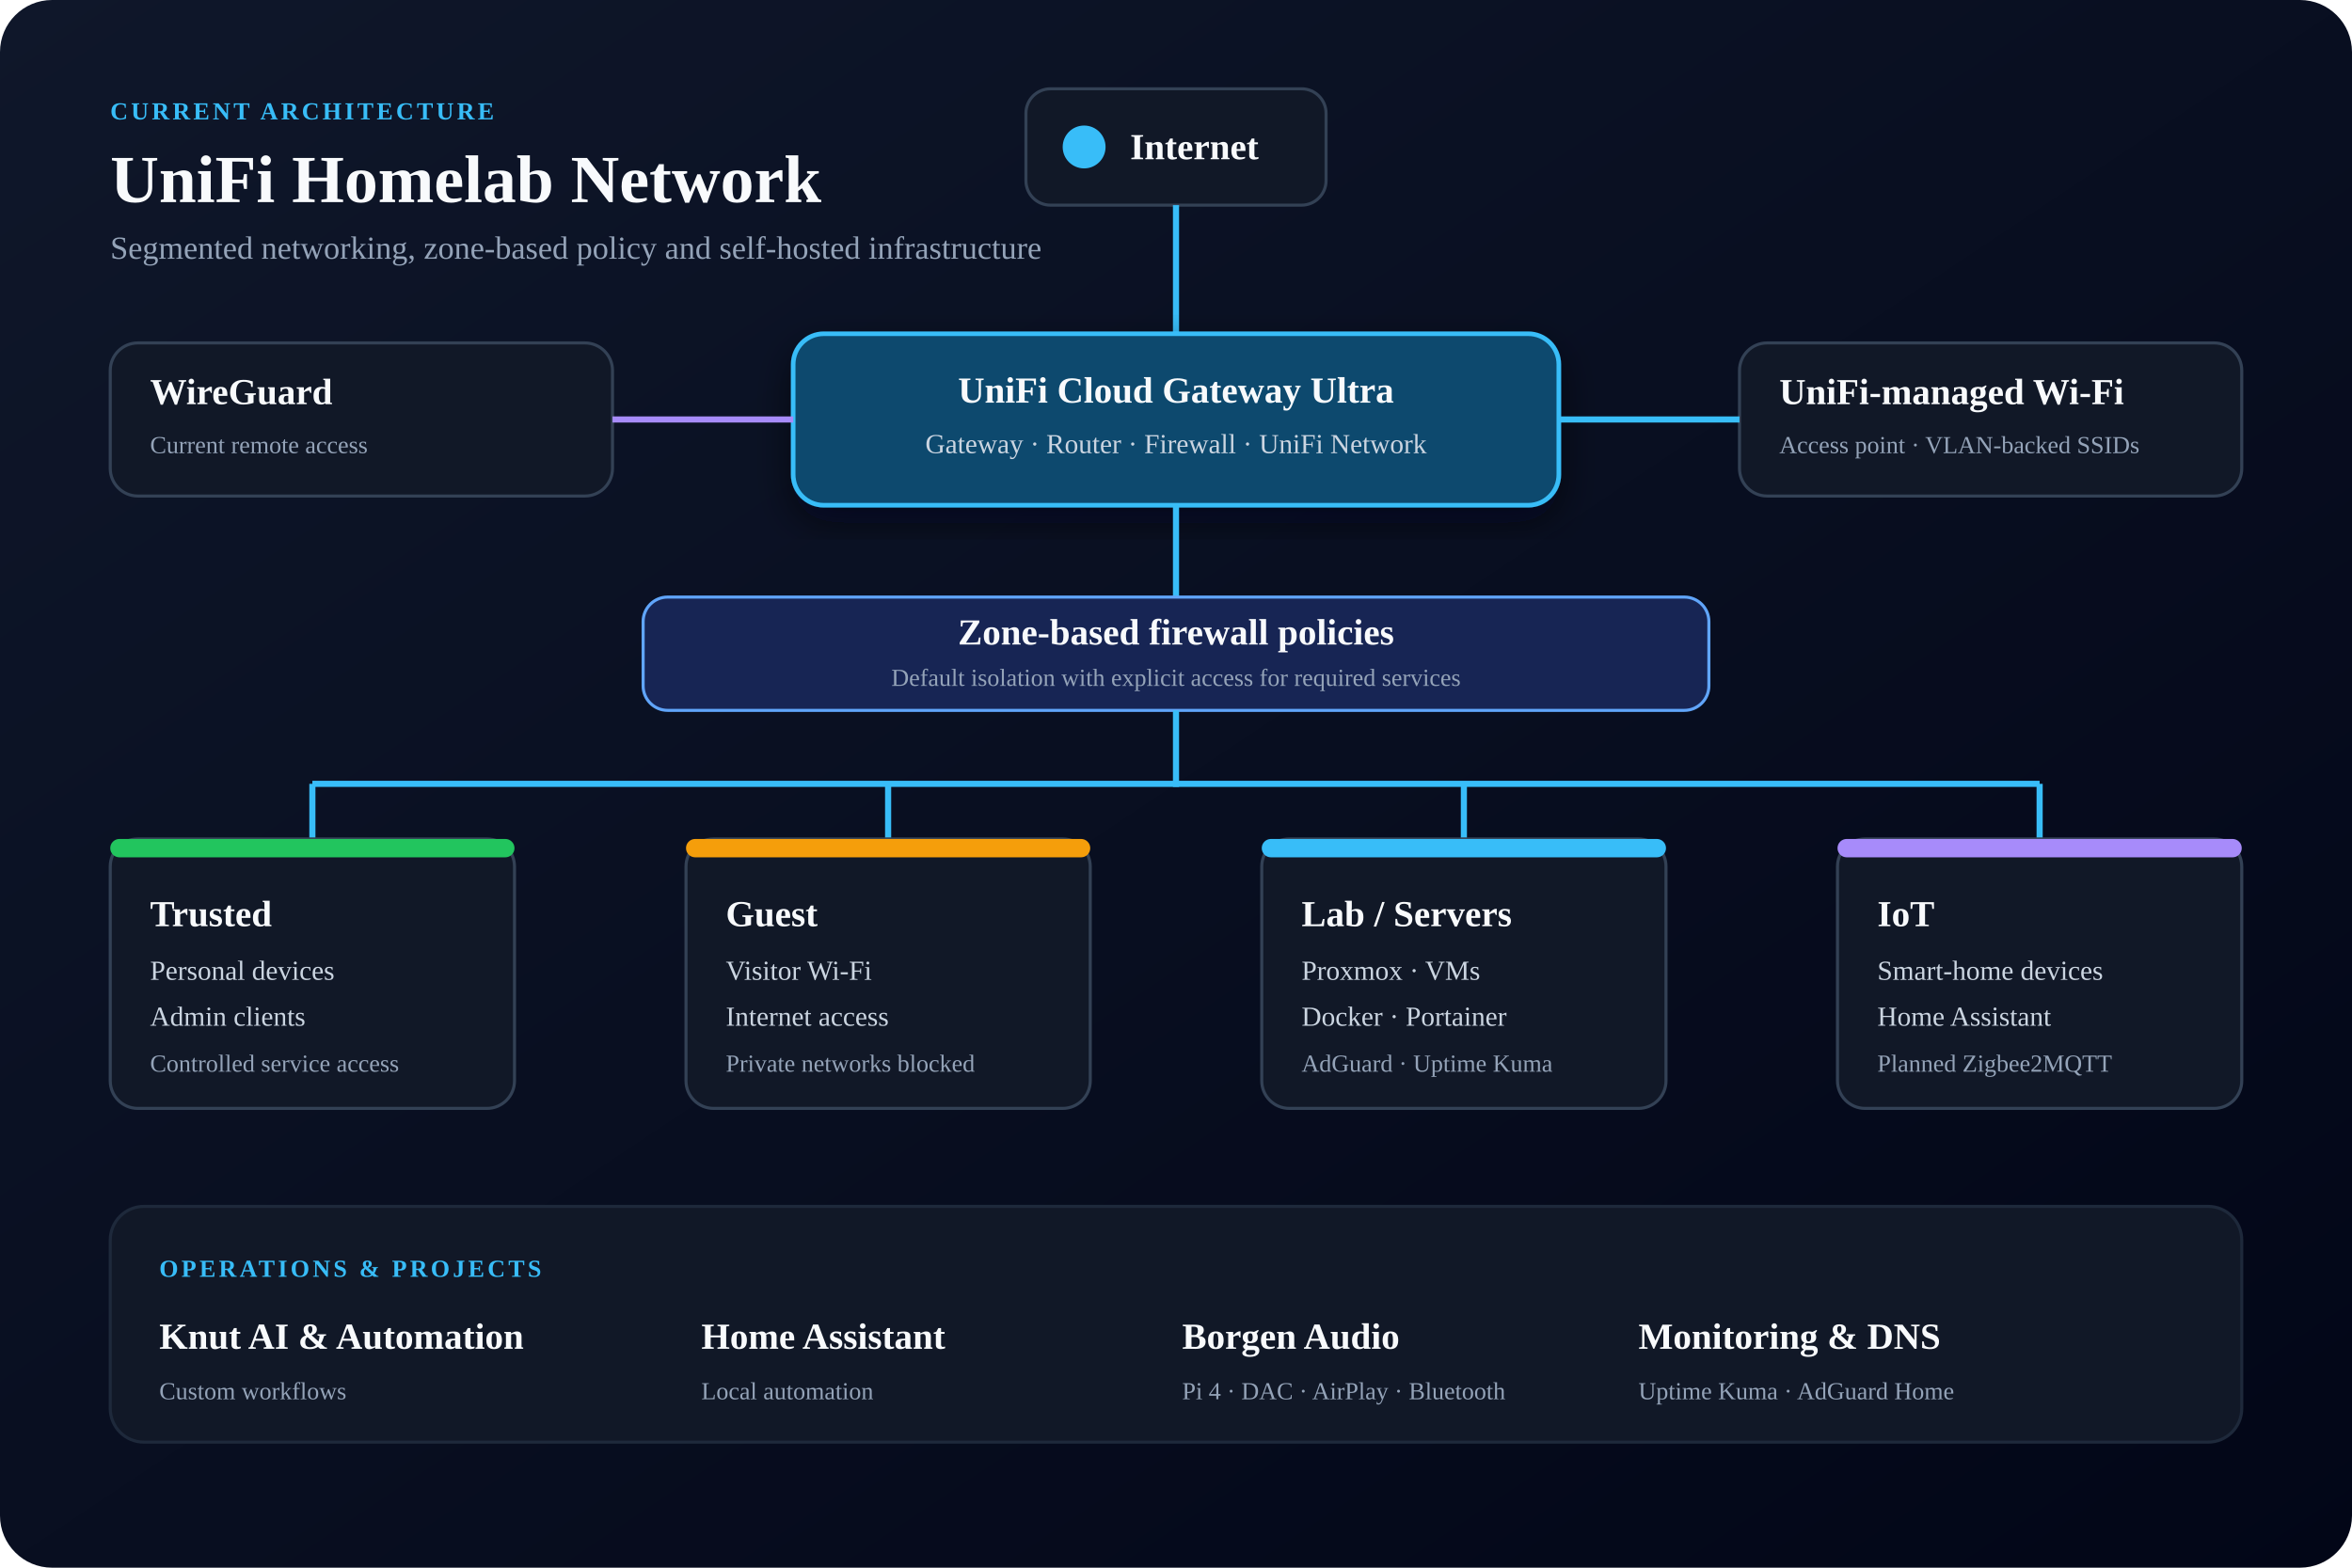
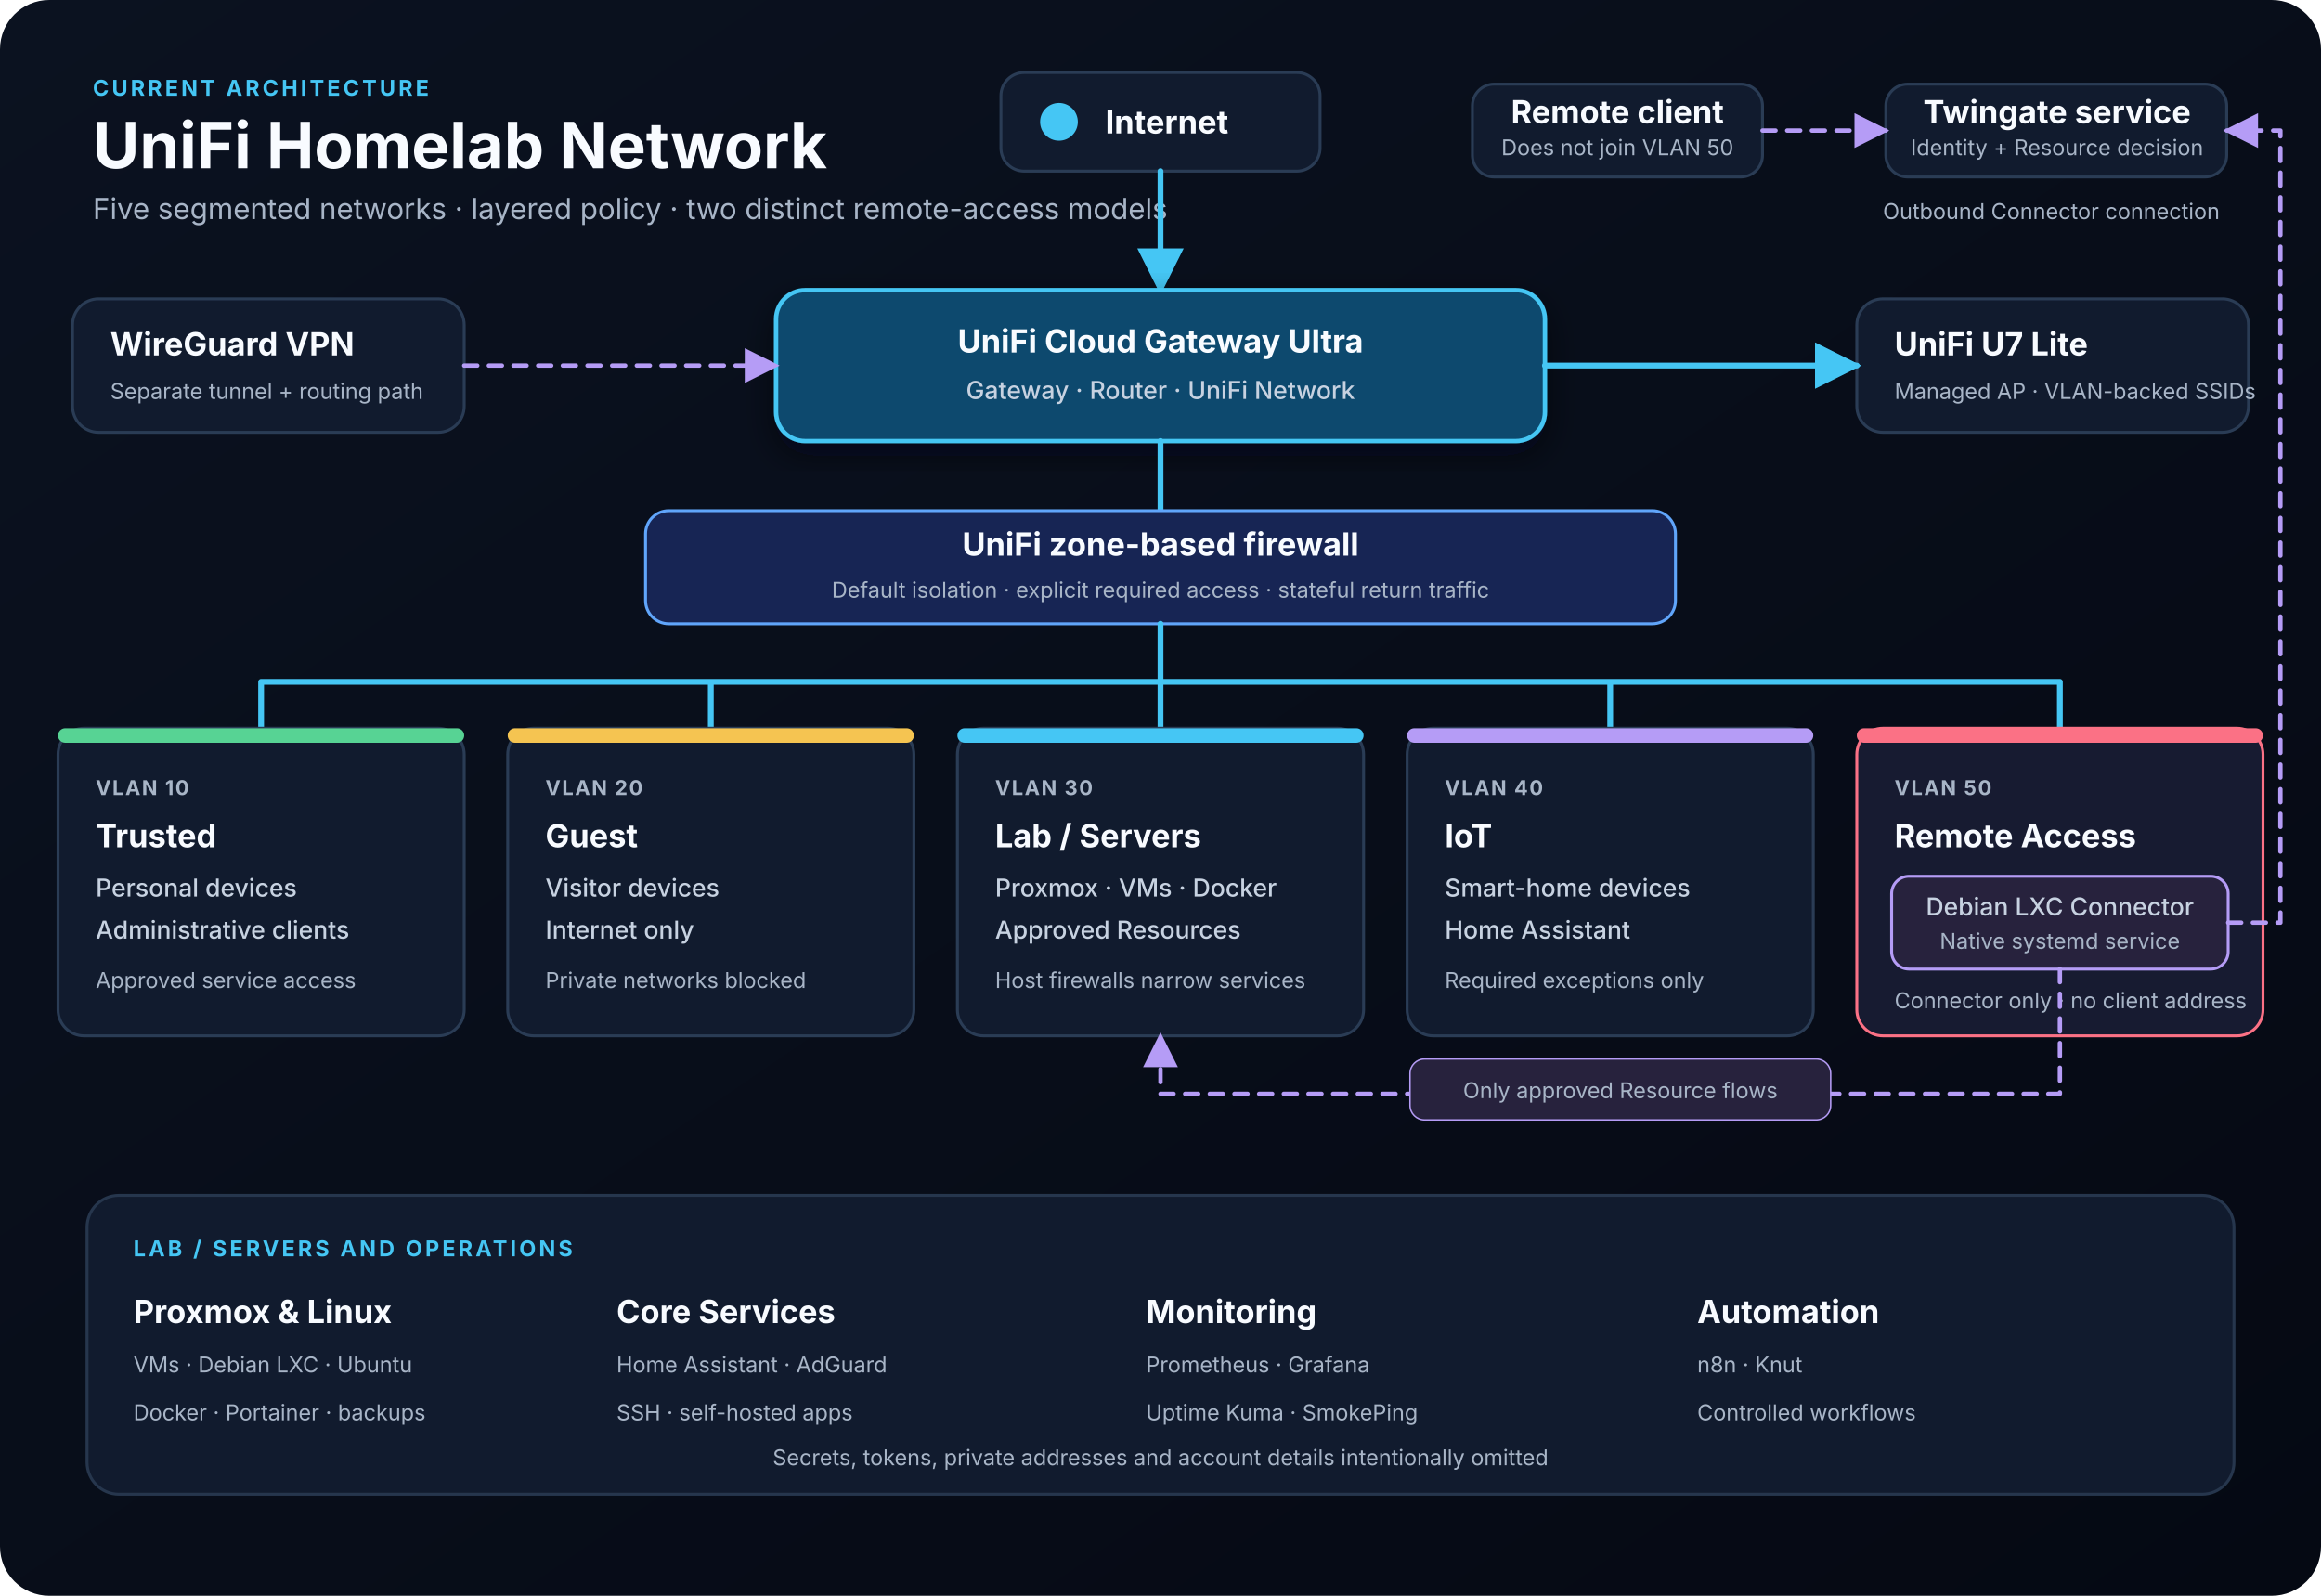
- <svg xmlns="http://www.w3.org/2000/svg" width="1536" height="1024" viewBox="0 0 1536 1024" role="img" aria-labelledby="title desc">
+ <svg xmlns="http://www.w3.org/2000/svg" width="1600" height="1100" viewBox="0 0 1600 1100" role="img" aria-labelledby="title desc">
  <defs>
    <linearGradient id="background" x1="0" y1="0" x2="1" y2="1">
-       <stop offset="0" stop-color="#0f172a" />
-       <stop offset="1" stop-color="#020617" />
+       <stop offset="0" stop-color="#0b1220" />
+       <stop offset="1" stop-color="#050913" />
    </linearGradient>
    <filter id="shadow" x="-20%" y="-20%" width="140%" height="140%">
-       <feDropShadow dx="0" dy="10" stdDeviation="12" flood-color="#020617" flood-opacity="0.55" />
+       <feDropShadow dx="0" dy="9" stdDeviation="11" flood-color="#020617" flood-opacity="0.52" />
    </filter>
+     <marker id="arrow-cyan" viewBox="0 0 10 10" refX="9" refY="5" markerWidth="8" markerHeight="8" orient="auto-start-reverse">
+       <path d="M0 0 10 5 0 10z" fill="#45c6f4" />
+     </marker>
+     <marker id="arrow-purple" viewBox="0 0 10 10" refX="9" refY="5" markerWidth="8" markerHeight="8" orient="auto-start-reverse">
+       <path d="M0 0 10 5 0 10z" fill="#b59cf6" />
+     </marker>
    <style>
-       .title { fill: #f8fafc; font-size: 44px; font-weight: 700; }
-       .subtitle { fill: #94a3b8; font-size: 21px; font-weight: 400; }
-       .heading { fill: #f8fafc; font-size: 24px; font-weight: 700; }
-       .label { fill: #cbd5e1; font-size: 18px; font-weight: 500; }
-       .small { fill: #94a3b8; font-size: 16px; font-weight: 400; }
-       .eyebrow { fill: #38bdf8; font-size: 16px; font-weight: 700; letter-spacing: 2px; }
-       .card { fill: #111827; stroke: #334155; stroke-width: 2; }
-       .primary { fill: #0c4a6e; stroke: #38bdf8; stroke-width: 3; }
-       .line { fill: none; stroke: #38bdf8; stroke-width: 4; stroke-linecap: round; stroke-linejoin: round; }
-       .dash { fill: none; stroke: #a78bfa; stroke-width: 3; stroke-dasharray: 10 10; stroke-linecap: round; }
+       .title{fill:#f8fbff;font:700 44px Inter,system-ui,sans-serif}.subtitle{fill:#a8b5c7;font:400 20px Inter,system-ui,sans-serif}.heading{fill:#f8fbff;font:700 22px Inter,system-ui,sans-serif}.label{fill:#c7d2e1;font:500 17px Inter,system-ui,sans-serif}.small{fill:#a8b5c7;font:400 15px Inter,system-ui,sans-serif}.eyebrow{fill:#45c6f4;font:700 15px Inter,system-ui,sans-serif;letter-spacing:2px}.vlan{fill:#a8b5c7;font:700 14px Inter,system-ui,sans-serif;letter-spacing:1px}.card{fill:#111b2e;stroke:#2a3c55;stroke-width:2}.primary{fill:#0c4a6e;stroke:#45c6f4;stroke-width:3}.line{fill:none;stroke:#45c6f4;stroke-width:4;stroke-linecap:round;stroke-linejoin:round}.access{fill:none;stroke:#b59cf6;stroke-width:3;stroke-dasharray:9 8;stroke-linecap:round;stroke-linejoin:round}.policy{fill:#172554;stroke:#60a5fa;stroke-width:2}
    </style>
  </defs>
-   <rect width="1536" height="1024" rx="34" fill="url(#background)" />
-   <text x="72" y="78" class="eyebrow">CURRENT ARCHITECTURE</text>
-   <text x="72" y="132" class="title">UniFi Homelab Network</text>
-   <text x="72" y="169" class="subtitle">Segmented networking, zone-based policy and self-hosted infrastructure</text>
-   <rect x="670" y="58" width="196" height="76" rx="16" class="card" />
-   <circle cx="708" cy="96" r="14" fill="#38bdf8" />
-   <text x="738" y="104" class="heading">Internet</text>
-   <rect x="766" y="134" width="4" height="84" fill="#38bdf8" />
-   <rect x="518" y="218" width="500" height="112" rx="20" class="primary" filter="url(#shadow)" />
-   <text x="768" y="263" text-anchor="middle" class="heading">UniFi Cloud Gateway Ultra</text>
-   <text x="768" y="296" text-anchor="middle" class="label">Gateway · Router · Firewall · UniFi Network</text>
-   <rect x="72" y="224" width="328" height="100" rx="18" class="card" />
-   <text x="98" y="264" class="heading">WireGuard</text>
-   <text x="98" y="296" class="small">Current remote access</text>
-   <rect x="400" y="272" width="118" height="4" fill="#a78bfa" />
-   <rect x="1136" y="224" width="328" height="100" rx="18" class="card" />
-   <text x="1162" y="264" class="heading">UniFi-managed Wi-Fi</text>
-   <text x="1162" y="296" class="small">Access point · VLAN-backed SSIDs</text>
-   <rect x="1018" y="272" width="118" height="4" fill="#38bdf8" />
-   <rect x="766" y="330" width="4" height="60" fill="#38bdf8" />
-   <rect x="420" y="390" width="696" height="74" rx="16" fill="#172554" stroke="#60a5fa" stroke-width="2" />
-   <text x="768" y="421" text-anchor="middle" class="heading">Zone-based firewall policies</text>
-   <text x="768" y="448" text-anchor="middle" class="small">Default isolation with explicit access for required services</text>
-   <rect x="766" y="464" width="4" height="50" fill="#38bdf8" />
-   <rect x="204" y="510" width="1128" height="4" fill="#38bdf8" />
-   <rect x="202" y="512" width="4" height="36" fill="#38bdf8" />
-   <rect x="578" y="512" width="4" height="36" fill="#38bdf8" />
-   <rect x="954" y="512" width="4" height="36" fill="#38bdf8" />
-   <rect x="1330" y="512" width="4" height="36" fill="#38bdf8" />
-   <rect x="72" y="548" width="264" height="176" rx="18" class="card" />
-   <rect x="72" y="548" width="264" height="12" rx="6" fill="#22c55e" />
-   <text x="98" y="605" class="heading">Trusted</text>
-   <text x="98" y="640" class="label">Personal devices</text>
-   <text x="98" y="670" class="label">Admin clients</text>
-   <text x="98" y="700" class="small">Controlled service access</text>
-   <rect x="448" y="548" width="264" height="176" rx="18" class="card" />
-   <rect x="448" y="548" width="264" height="12" rx="6" fill="#f59e0b" />
-   <text x="474" y="605" class="heading">Guest</text>
-   <text x="474" y="640" class="label">Visitor Wi-Fi</text>
-   <text x="474" y="670" class="label">Internet access</text>
-   <text x="474" y="700" class="small">Private networks blocked</text>
-   <rect x="824" y="548" width="264" height="176" rx="18" class="card" />
-   <rect x="824" y="548" width="264" height="12" rx="6" fill="#38bdf8" />
-   <text x="850" y="605" class="heading">Lab / Servers</text>
-   <text x="850" y="640" class="label">Proxmox · VMs</text>
-   <text x="850" y="670" class="label">Docker · Portainer</text>
-   <text x="850" y="700" class="small">AdGuard · Uptime Kuma</text>
-   <rect x="1200" y="548" width="264" height="176" rx="18" class="card" />
-   <rect x="1200" y="548" width="264" height="12" rx="6" fill="#a78bfa" />
-   <text x="1226" y="605" class="heading">IoT</text>
-   <text x="1226" y="640" class="label">Smart-home devices</text>
-   <text x="1226" y="670" class="label">Home Assistant</text>
-   <text x="1226" y="700" class="small">Planned Zigbee2MQTT</text>
-   <rect x="72" y="788" width="1392" height="154" rx="22" fill="#111827" stroke="#1e293b" stroke-width="2" />
-   <text x="104" y="834" class="eyebrow">OPERATIONS &amp; PROJECTS</text>
-   <text x="104" y="881" class="heading">Knut AI &amp; Automation</text>
-   <text x="458" y="881" class="heading">Home Assistant</text>
-   <text x="772" y="881" class="heading">Borgen Audio</text>
-   <text x="1070" y="881" class="heading">Monitoring &amp; DNS</text>
-   <text x="104" y="914" class="small">Custom workflows</text>
-   <text x="458" y="914" class="small">Local automation</text>
-   <text x="772" y="914" class="small">Pi 4 · DAC · AirPlay · Bluetooth</text>
-   <text x="1070" y="914" class="small">Uptime Kuma · AdGuard Home</text>
+   <rect width="1600" height="1100" rx="34" fill="url(#background)" />
+   <text x="64" y="66" class="eyebrow">CURRENT ARCHITECTURE</text>
+   <text x="64" y="116" class="title">UniFi Homelab Network</text>
+   <text x="64" y="151" class="subtitle">Five segmented networks · layered policy · two distinct remote-access models</text>
+   <rect x="690" y="50" width="220" height="68" rx="16" class="card" />
+   <circle cx="730" cy="84" r="13" fill="#45c6f4" />
+   <text x="762" y="92" class="heading">Internet</text>
+   <path d="M800 118V200" class="line" marker-end="url(#arrow-cyan)" />
+   <rect x="535" y="200" width="530" height="104" rx="20" class="primary" filter="url(#shadow)" />
+   <text x="800" y="243" text-anchor="middle" class="heading">UniFi Cloud Gateway Ultra</text>
+   <text x="800" y="275" text-anchor="middle" class="label">Gateway · Router · UniFi Network</text>
+   <rect x="50" y="206" width="270" height="92" rx="18" class="card" />
+   <text x="76" y="245" class="heading">WireGuard VPN</text>
+   <text x="76" y="275" class="small">Separate tunnel + routing path</text>
+   <path d="M320 252H535" class="access" marker-end="url(#arrow-purple)" />
+   <rect x="1280" y="206" width="270" height="92" rx="18" class="card" />
+   <text x="1306" y="245" class="heading">UniFi U7 Lite</text>
+   <text x="1306" y="275" class="small">Managed AP · VLAN-backed SSIDs</text>
+   <path d="M1065 252H1280" class="line" marker-end="url(#arrow-cyan)" />
+   <path d="M800 304V352" class="line" />
+   <rect x="445" y="352" width="710" height="78" rx="16" class="policy" />
+   <text x="800" y="383" text-anchor="middle" class="heading">UniFi zone-based firewall</text>
+   <text x="800" y="412" text-anchor="middle" class="small">Default isolation · explicit required access · stateful return traffic</text>
+   <path d="M800 430V470M180 470H1420M180 470V502M490 470V502M800 470V502M1110 470V502M1420 470V502" class="line" />
+   <rect x="40" y="502" width="280" height="212" rx="18" class="card" />
+   <rect x="40" y="502" width="280" height="10" rx="5" fill="#57d394" />
+   <text x="66" y="548" class="vlan">VLAN 10</text>
+   <text x="66" y="584" class="heading">Trusted</text>
+   <text x="66" y="618" class="label">Personal devices</text>
+   <text x="66" y="647" class="label">Administrative clients</text>
+   <text x="66" y="681" class="small">Approved service access</text>
+   <rect x="350" y="502" width="280" height="212" rx="18" class="card" />
+   <rect x="350" y="502" width="280" height="10" rx="5" fill="#f5c451" />
+   <text x="376" y="548" class="vlan">VLAN 20</text>
+   <text x="376" y="584" class="heading">Guest</text>
+   <text x="376" y="618" class="label">Visitor devices</text>
+   <text x="376" y="647" class="label">Internet only</text>
+   <text x="376" y="681" class="small">Private networks blocked</text>
+   <rect x="660" y="502" width="280" height="212" rx="18" class="card" />
+   <rect x="660" y="502" width="280" height="10" rx="5" fill="#45c6f4" />
+   <text x="686" y="548" class="vlan">VLAN 30</text>
+   <text x="686" y="584" class="heading">Lab / Servers</text>
+   <text x="686" y="618" class="label">Proxmox · VMs · Docker</text>
+   <text x="686" y="647" class="label">Approved Resources</text>
+   <text x="686" y="681" class="small">Host firewalls narrow services</text>
+   <rect x="970" y="502" width="280" height="212" rx="18" class="card" />
+   <rect x="970" y="502" width="280" height="10" rx="5" fill="#b59cf6" />
+   <text x="996" y="548" class="vlan">VLAN 40</text>
+   <text x="996" y="584" class="heading">IoT</text>
+   <text x="996" y="618" class="label">Smart-home devices</text>
+   <text x="996" y="647" class="label">Home Assistant</text>
+   <text x="996" y="681" class="small">Required exceptions only</text>
+   <rect x="1280" y="502" width="280" height="212" rx="18" fill="#171b31" stroke="#fb7185" stroke-width="2" />
+   <rect x="1280" y="502" width="280" height="10" rx="5" fill="#fb7185" />
+   <text x="1306" y="548" class="vlan">VLAN 50</text>
+   <text x="1306" y="584" class="heading">Remote Access</text>
+   <rect x="1304" y="604" width="232" height="64" rx="12" fill="#27223d" stroke="#b59cf6" stroke-width="2" />
+   <text x="1420" y="631" text-anchor="middle" class="label">Debian LXC Connector</text>
+   <text x="1420" y="654" text-anchor="middle" class="small">Native systemd service</text>
+   <text x="1306" y="695" class="small">Connector only · no client address</text>
+   <rect x="1015" y="58" width="200" height="64" rx="15" class="card" />
+   <text x="1115" y="85" text-anchor="middle" class="heading">Remote client</text>
+   <text x="1115" y="107" text-anchor="middle" class="small">Does not join VLAN 50</text>
+   <rect x="1300" y="58" width="235" height="64" rx="15" class="card" />
+   <text x="1418" y="85" text-anchor="middle" class="heading">Twingate service</text>
+   <text x="1418" y="107" text-anchor="middle" class="small">Identity + Resource decision</text>
+   <path d="M1215 90H1300" class="access" marker-end="url(#arrow-purple)" />
+   <path d="M1536 636H1572V90H1535" class="access" marker-end="url(#arrow-purple)" />
+   <text x="1298" y="151" class="small">Outbound Connector connection</text>
+   <path d="M1420 668V754H800V714" class="access" marker-end="url(#arrow-purple)" />
+   <rect x="972" y="730" width="290" height="42" rx="10" fill="#27223d" stroke="#b59cf6" />
+   <text x="1117" y="757" text-anchor="middle" class="small">Only approved Resource flows</text>
+   <rect x="60" y="824" width="1480" height="206" rx="22" fill="#111b2e" stroke="#26364d" stroke-width="2" />
+   <text x="92" y="866" class="eyebrow">LAB / SERVERS AND OPERATIONS</text>
+   <text x="92" y="912" class="heading">Proxmox &amp; Linux</text>
+   <text x="425" y="912" class="heading">Core Services</text>
+   <text x="790" y="912" class="heading">Monitoring</text>
+   <text x="1170" y="912" class="heading">Automation</text>
+   <text x="92" y="946" class="small">VMs · Debian LXC · Ubuntu</text>
+   <text x="425" y="946" class="small">Home Assistant · AdGuard</text>
+   <text x="790" y="946" class="small">Prometheus · Grafana</text>
+   <text x="1170" y="946" class="small">n8n · Knut</text>
+   <text x="92" y="979" class="small">Docker · Portainer · backups</text>
+   <text x="425" y="979" class="small">SSH · self-hosted apps</text>
+   <text x="790" y="979" class="small">Uptime Kuma · SmokePing</text>
+   <text x="1170" y="979" class="small">Controlled workflows</text>
+   <text x="800" y="1010" text-anchor="middle" class="small">Secrets, tokens, private addresses and account details intentionally omitted</text>
</svg>
